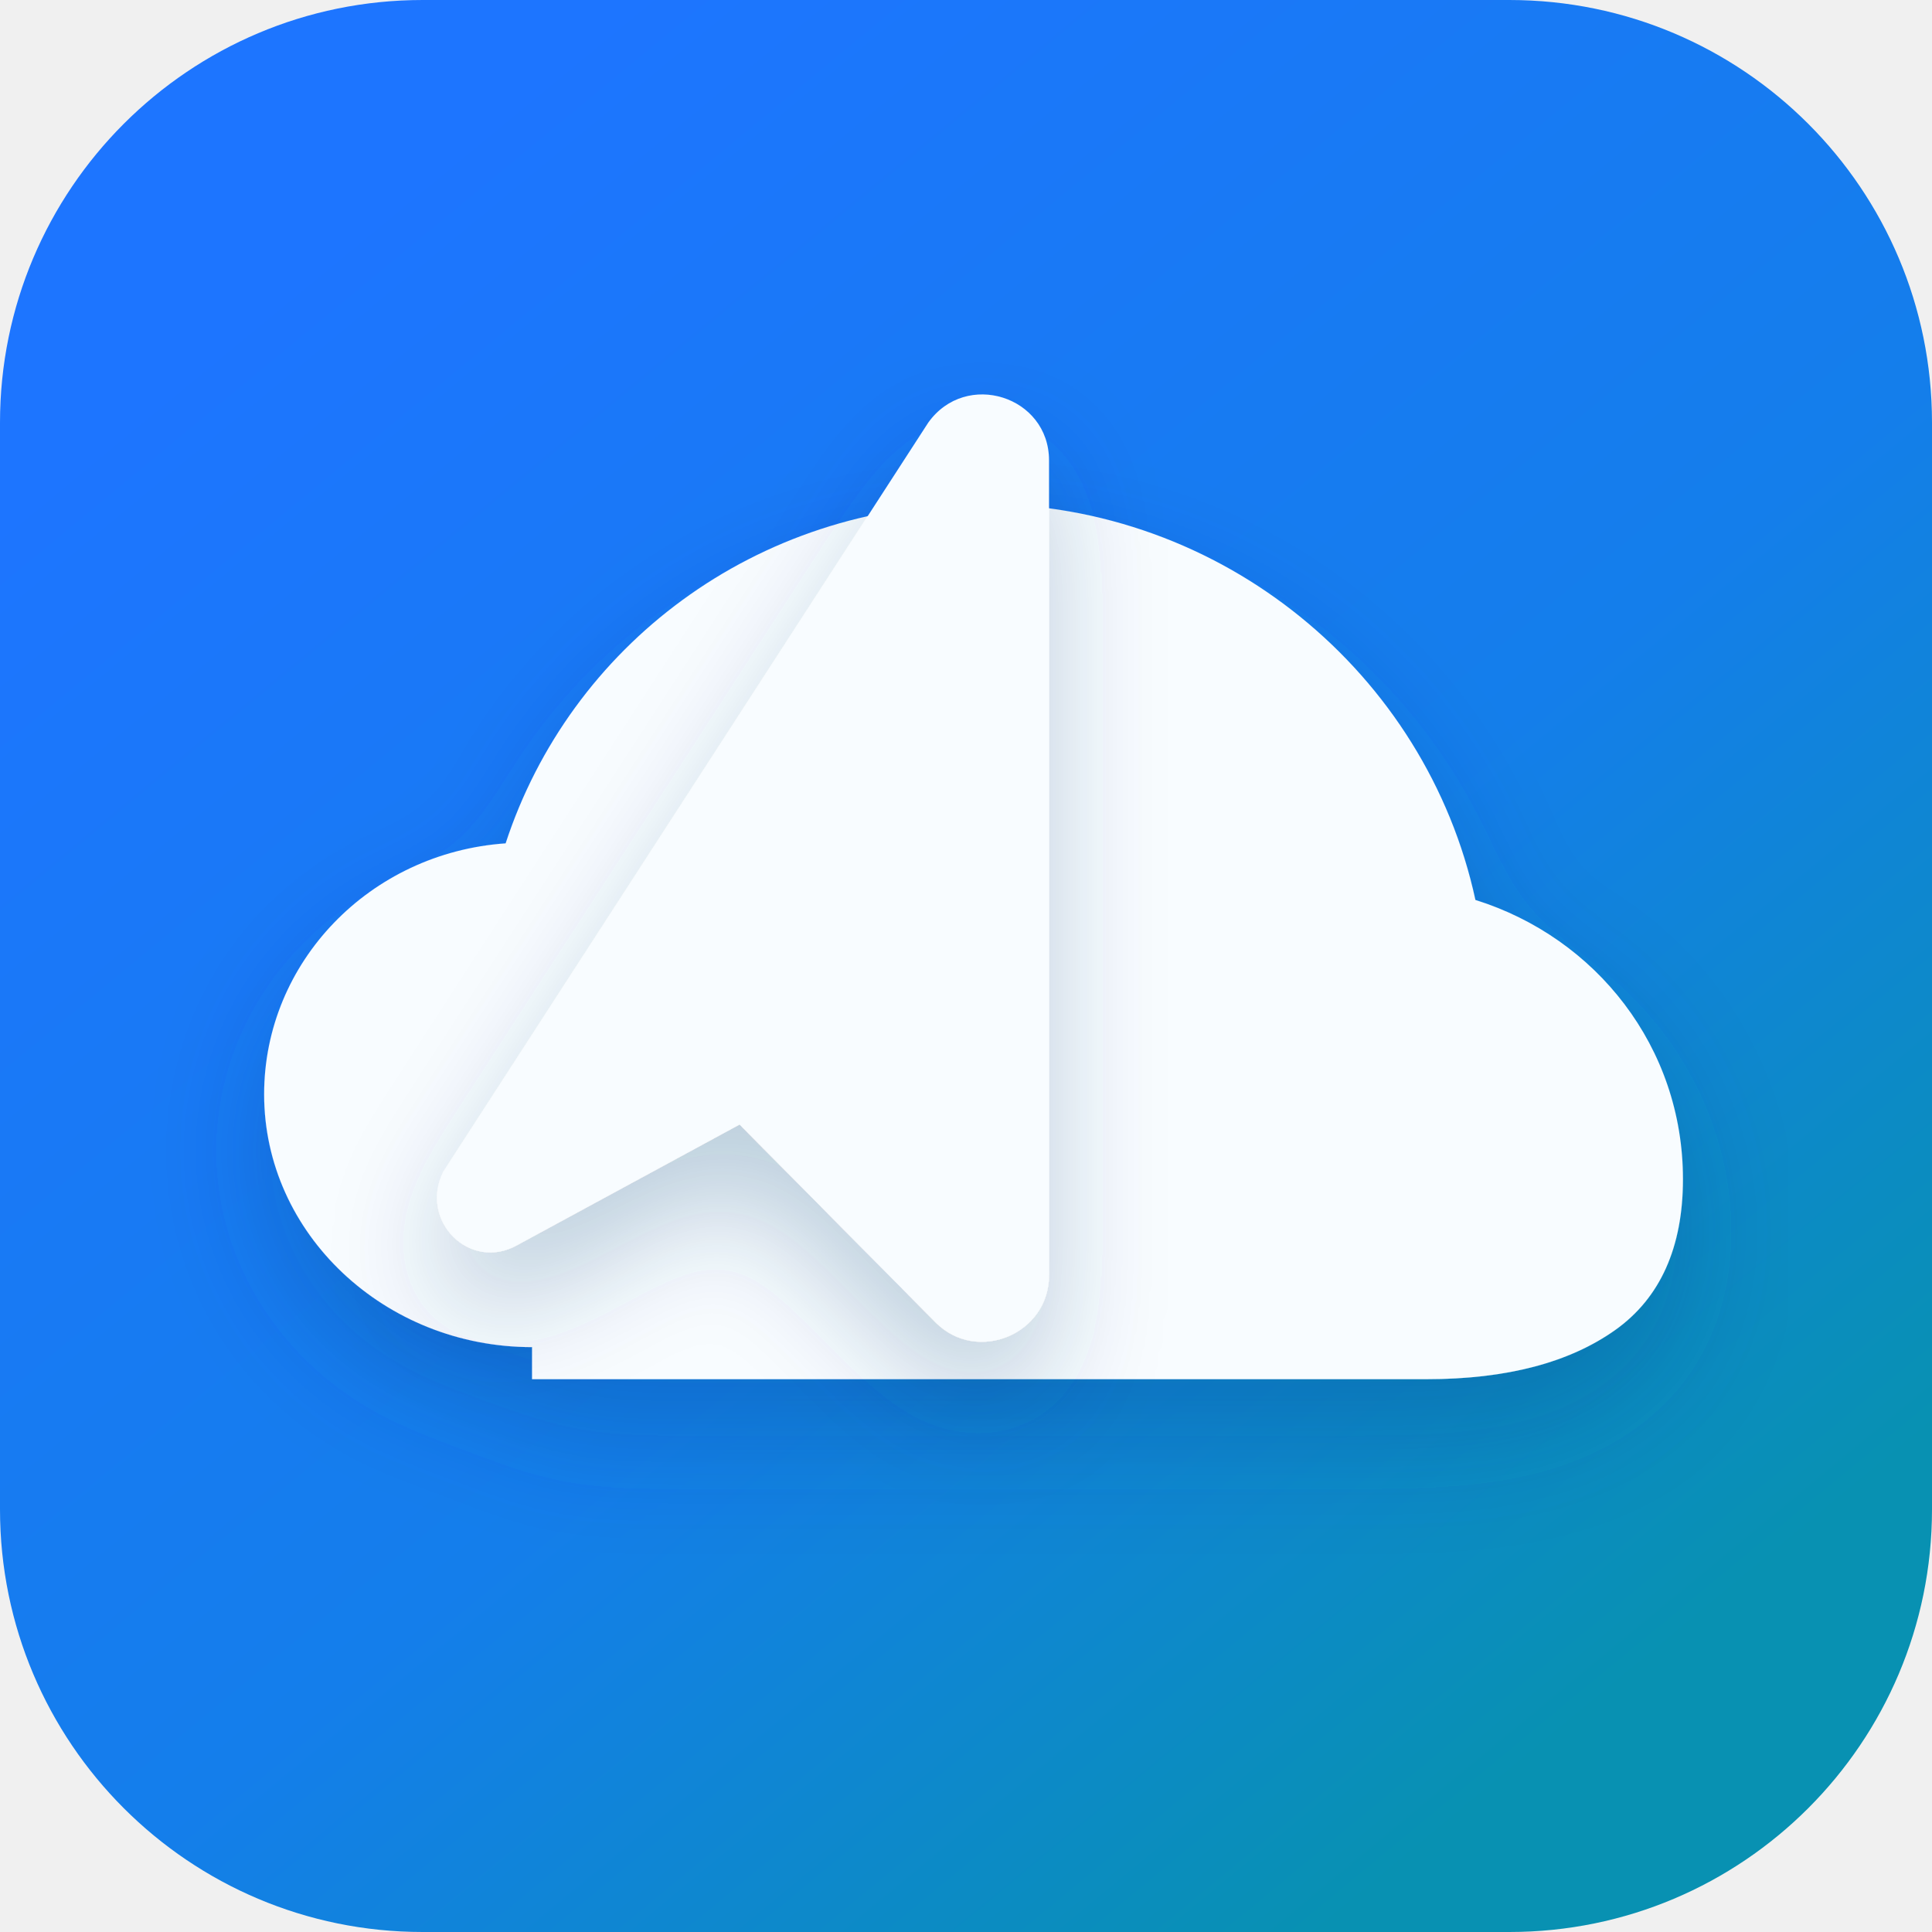
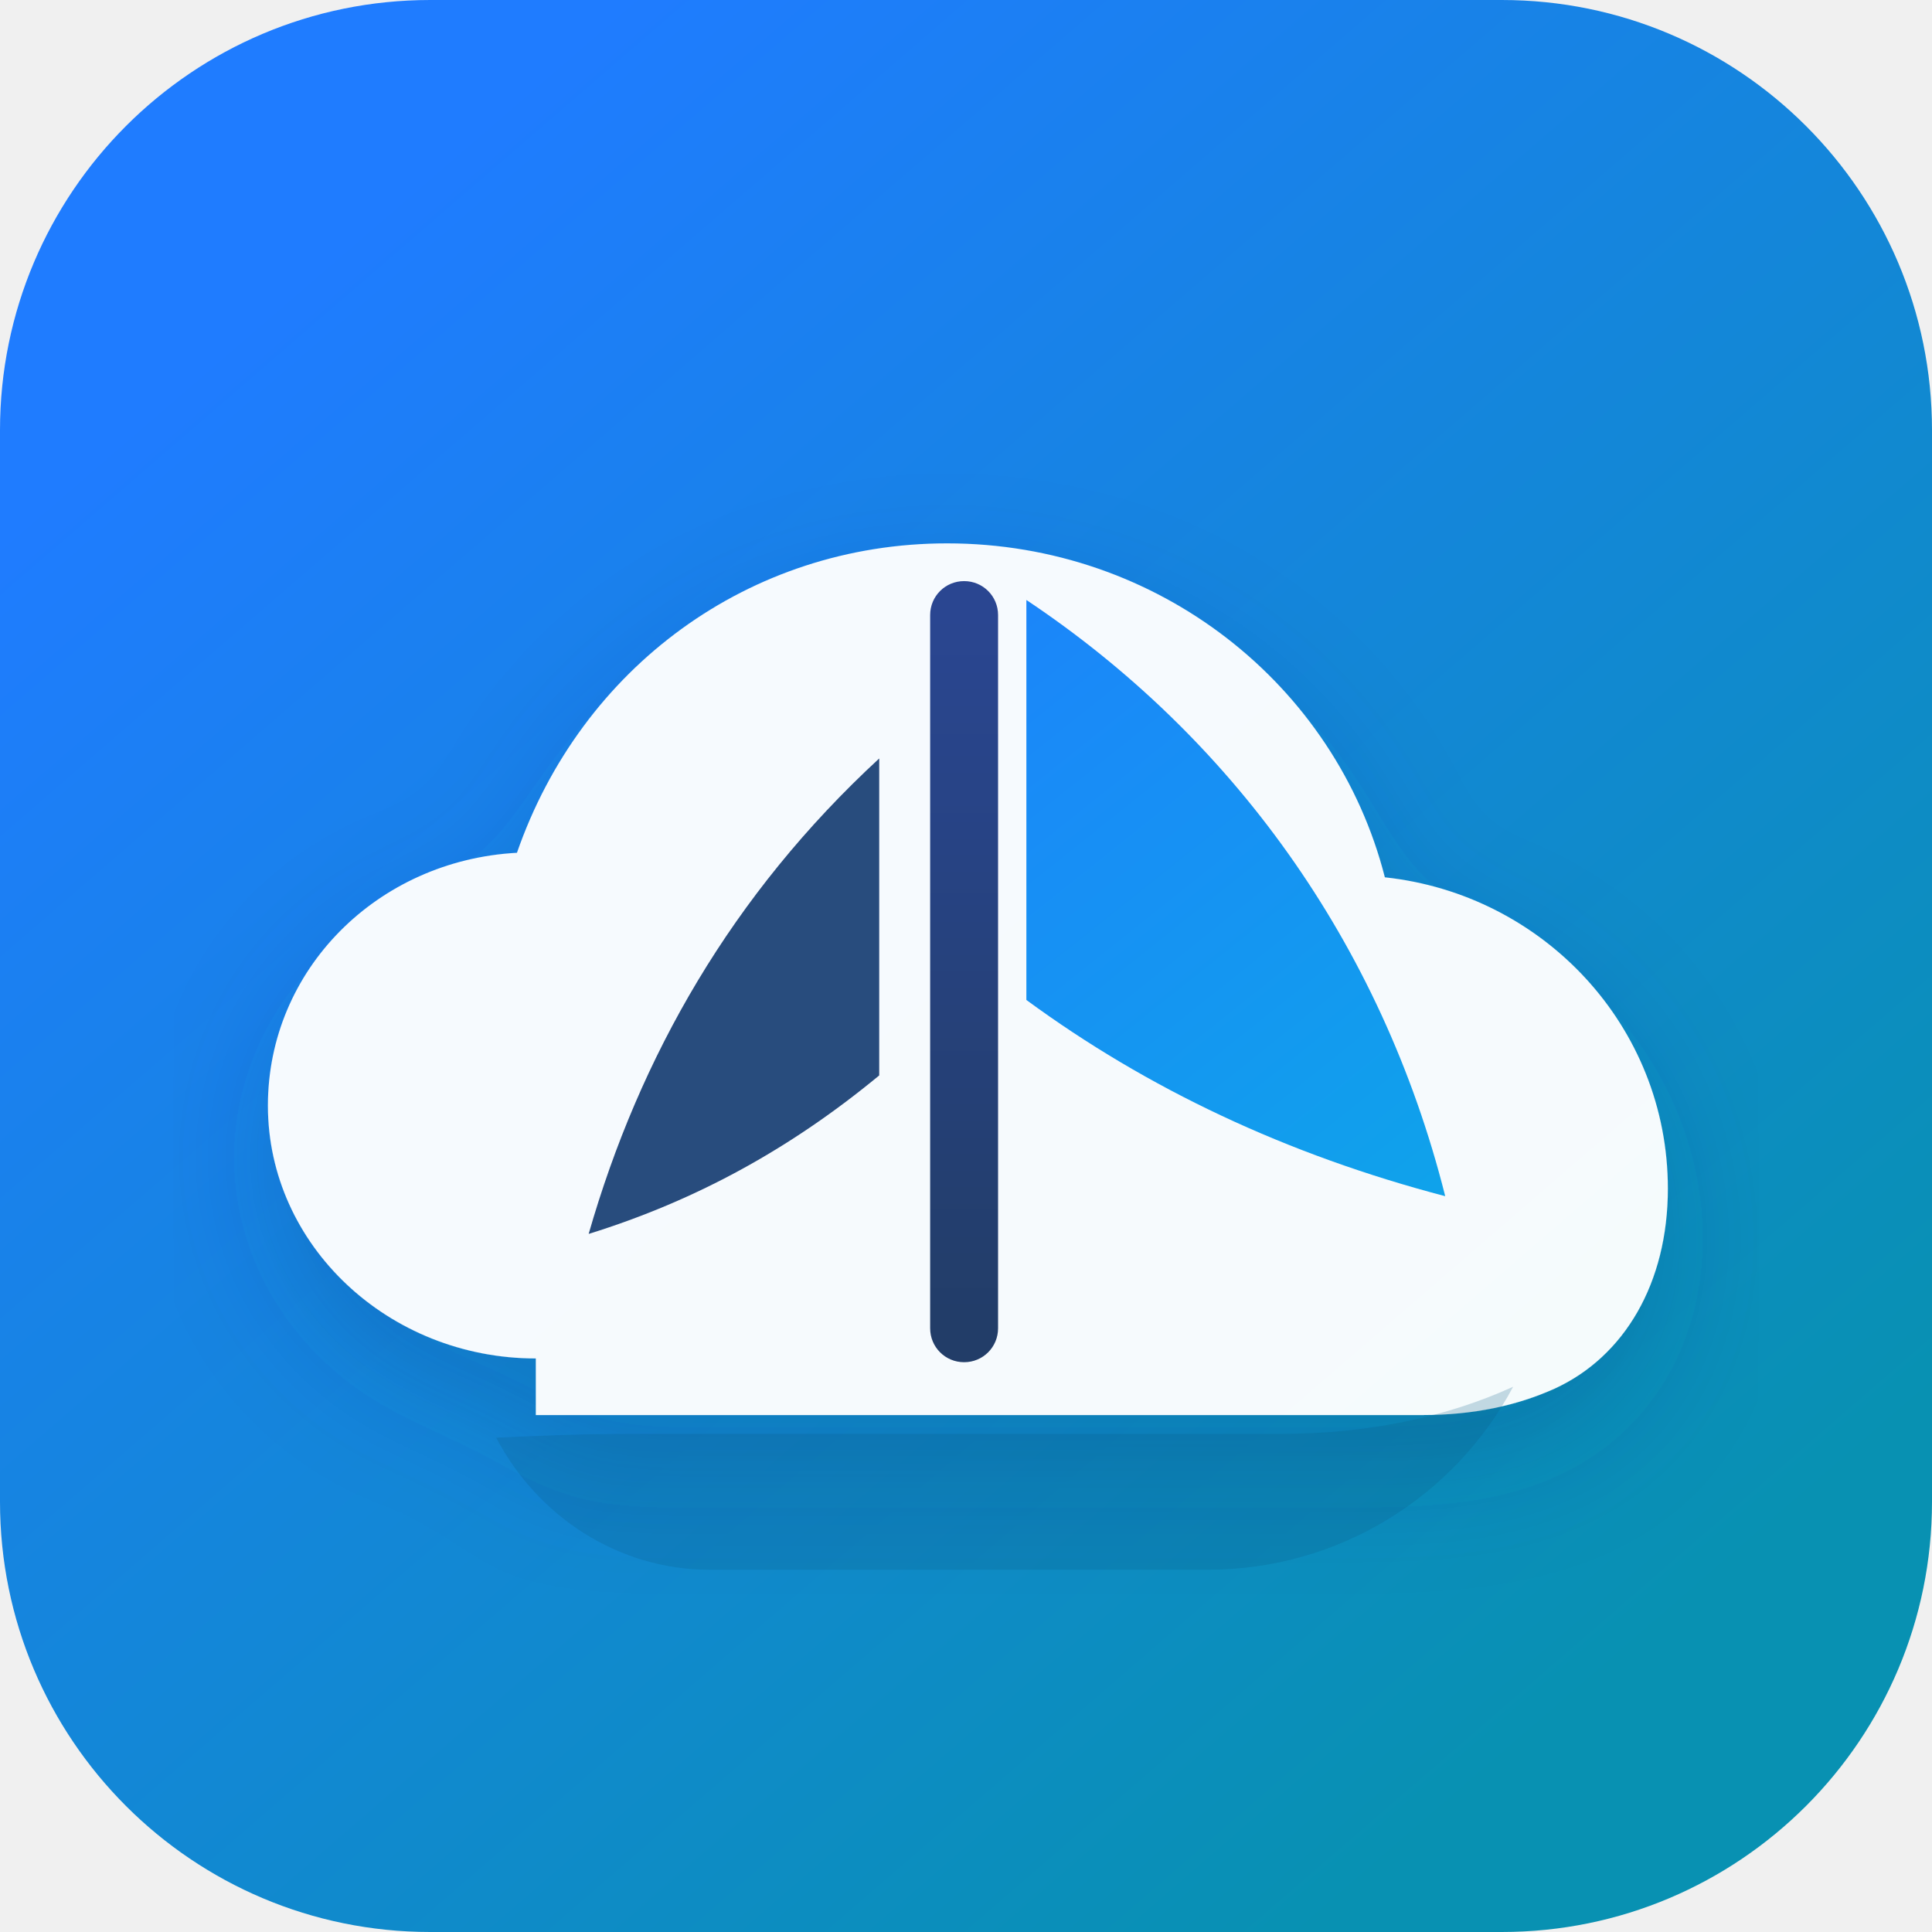
<svg xmlns="http://www.w3.org/2000/svg" viewBox="0 0 1024 1024">
  <defs>
-     <linearGradient id="bg" x1="188" y1="112" x2="844" y2="906" gradientUnits="userSpaceOnUse">
-       <stop offset="0" stop-color="#1D75FF" />
-       <stop offset=".58" stop-color="#147EEB" />
+     <linearGradient id="bg" x1="180" y1="128" x2="844" y2="896" gradientUnits="userSpaceOnUse">
+       <stop offset="0" stop-color="#1F7CFF" />
      <stop offset="1" stop-color="#0891B2" />
    </linearGradient>
-     <filter id="markShadow" x="76" y="152" width="872" height="700" filterUnits="userSpaceOnUse" color-interpolation-filters="sRGB">
-       <feDropShadow dx="0" dy="30" stdDeviation="30" flood-color="#063D73" flood-opacity=".24" />
+     <linearGradient id="sail" x1="380" y1="286" x2="720" y2="712" gradientUnits="userSpaceOnUse">
+       <stop offset="0" stop-color="#1F7CFF" />
+       <stop offset="1" stop-color="#0EA5E9" />
+     </linearGradient>
+     <linearGradient id="mast" x1="508" y1="326" x2="508" y2="704" gradientUnits="userSpaceOnUse">
+       <stop offset="0" stop-color="#1E3A8A" />
+       <stop offset="1" stop-color="#15315F" />
+     </linearGradient>
+     <filter id="softShadow" x="92" y="112" width="840" height="760" filterUnits="userSpaceOnUse" color-interpolation-filters="sRGB">
+       <feDropShadow dx="0" dy="28" stdDeviation="32" flood-color="#063D73" flood-opacity=".20" />
    </filter>
  </defs>
-   <rect width="1024" height="1024" rx="224" fill="url(#bg)" />
-   <path d="M282 714c-78 0-142-60-142-134 0-70 56-128 128-133 34-104 132-180 252-180 128 0 236 90 262 210 64 20 110 78 110 148 0 36-12 63-36 80-24 17-57 26-100 26H282v-17Z" fill="#F8FCFF" filter="url(#markShadow)" />
-   <path d="M492 224c20-28 64-14 64 20v432c0 31-38 47-60 25L392 596l-118 64c-25 14-52-13-39-39l257-397Z" fill="#F8FCFF" filter="url(#markShadow)" />
+   <rect width="1024" height="1024" rx="228" fill="url(#bg)" />
+   <path d="M284 720c-78 0-142-60-142-134 0-72 58-130 132-134 34-98 123-164 228-164 112 0 206 75 232 177 84 9 150 79 150 165 0 50-23 89-60 106-20 9-43 14-70 14H284Z" fill="#FFFFFF" opacity=".96" filter="url(#softShadow)" />
+   <path d="M493 326c0-10 8-18 18-18s18 8 18 18v378c0 10-8 18-18 18s-18-8-18-18V326Z" fill="url(#mast)" opacity=".94" />
+   <path d="M544 318c108 72 188 181 222 316-84-22-158-57-222-104V318Z" fill="url(#sail)" />
+   <path d="M466 402c-78 72-127 158-154 252 58-18 108-46 154-84V402Z" fill="#12386F" opacity=".9" />
+   <path d="M333 760h346c46 0 88-9 123-25-31 58-92 97-162 97H376c-48 0-91-28-113-70 22-1 45-2 70-2Z" fill="#075985" opacity=".22" />
</svg>
